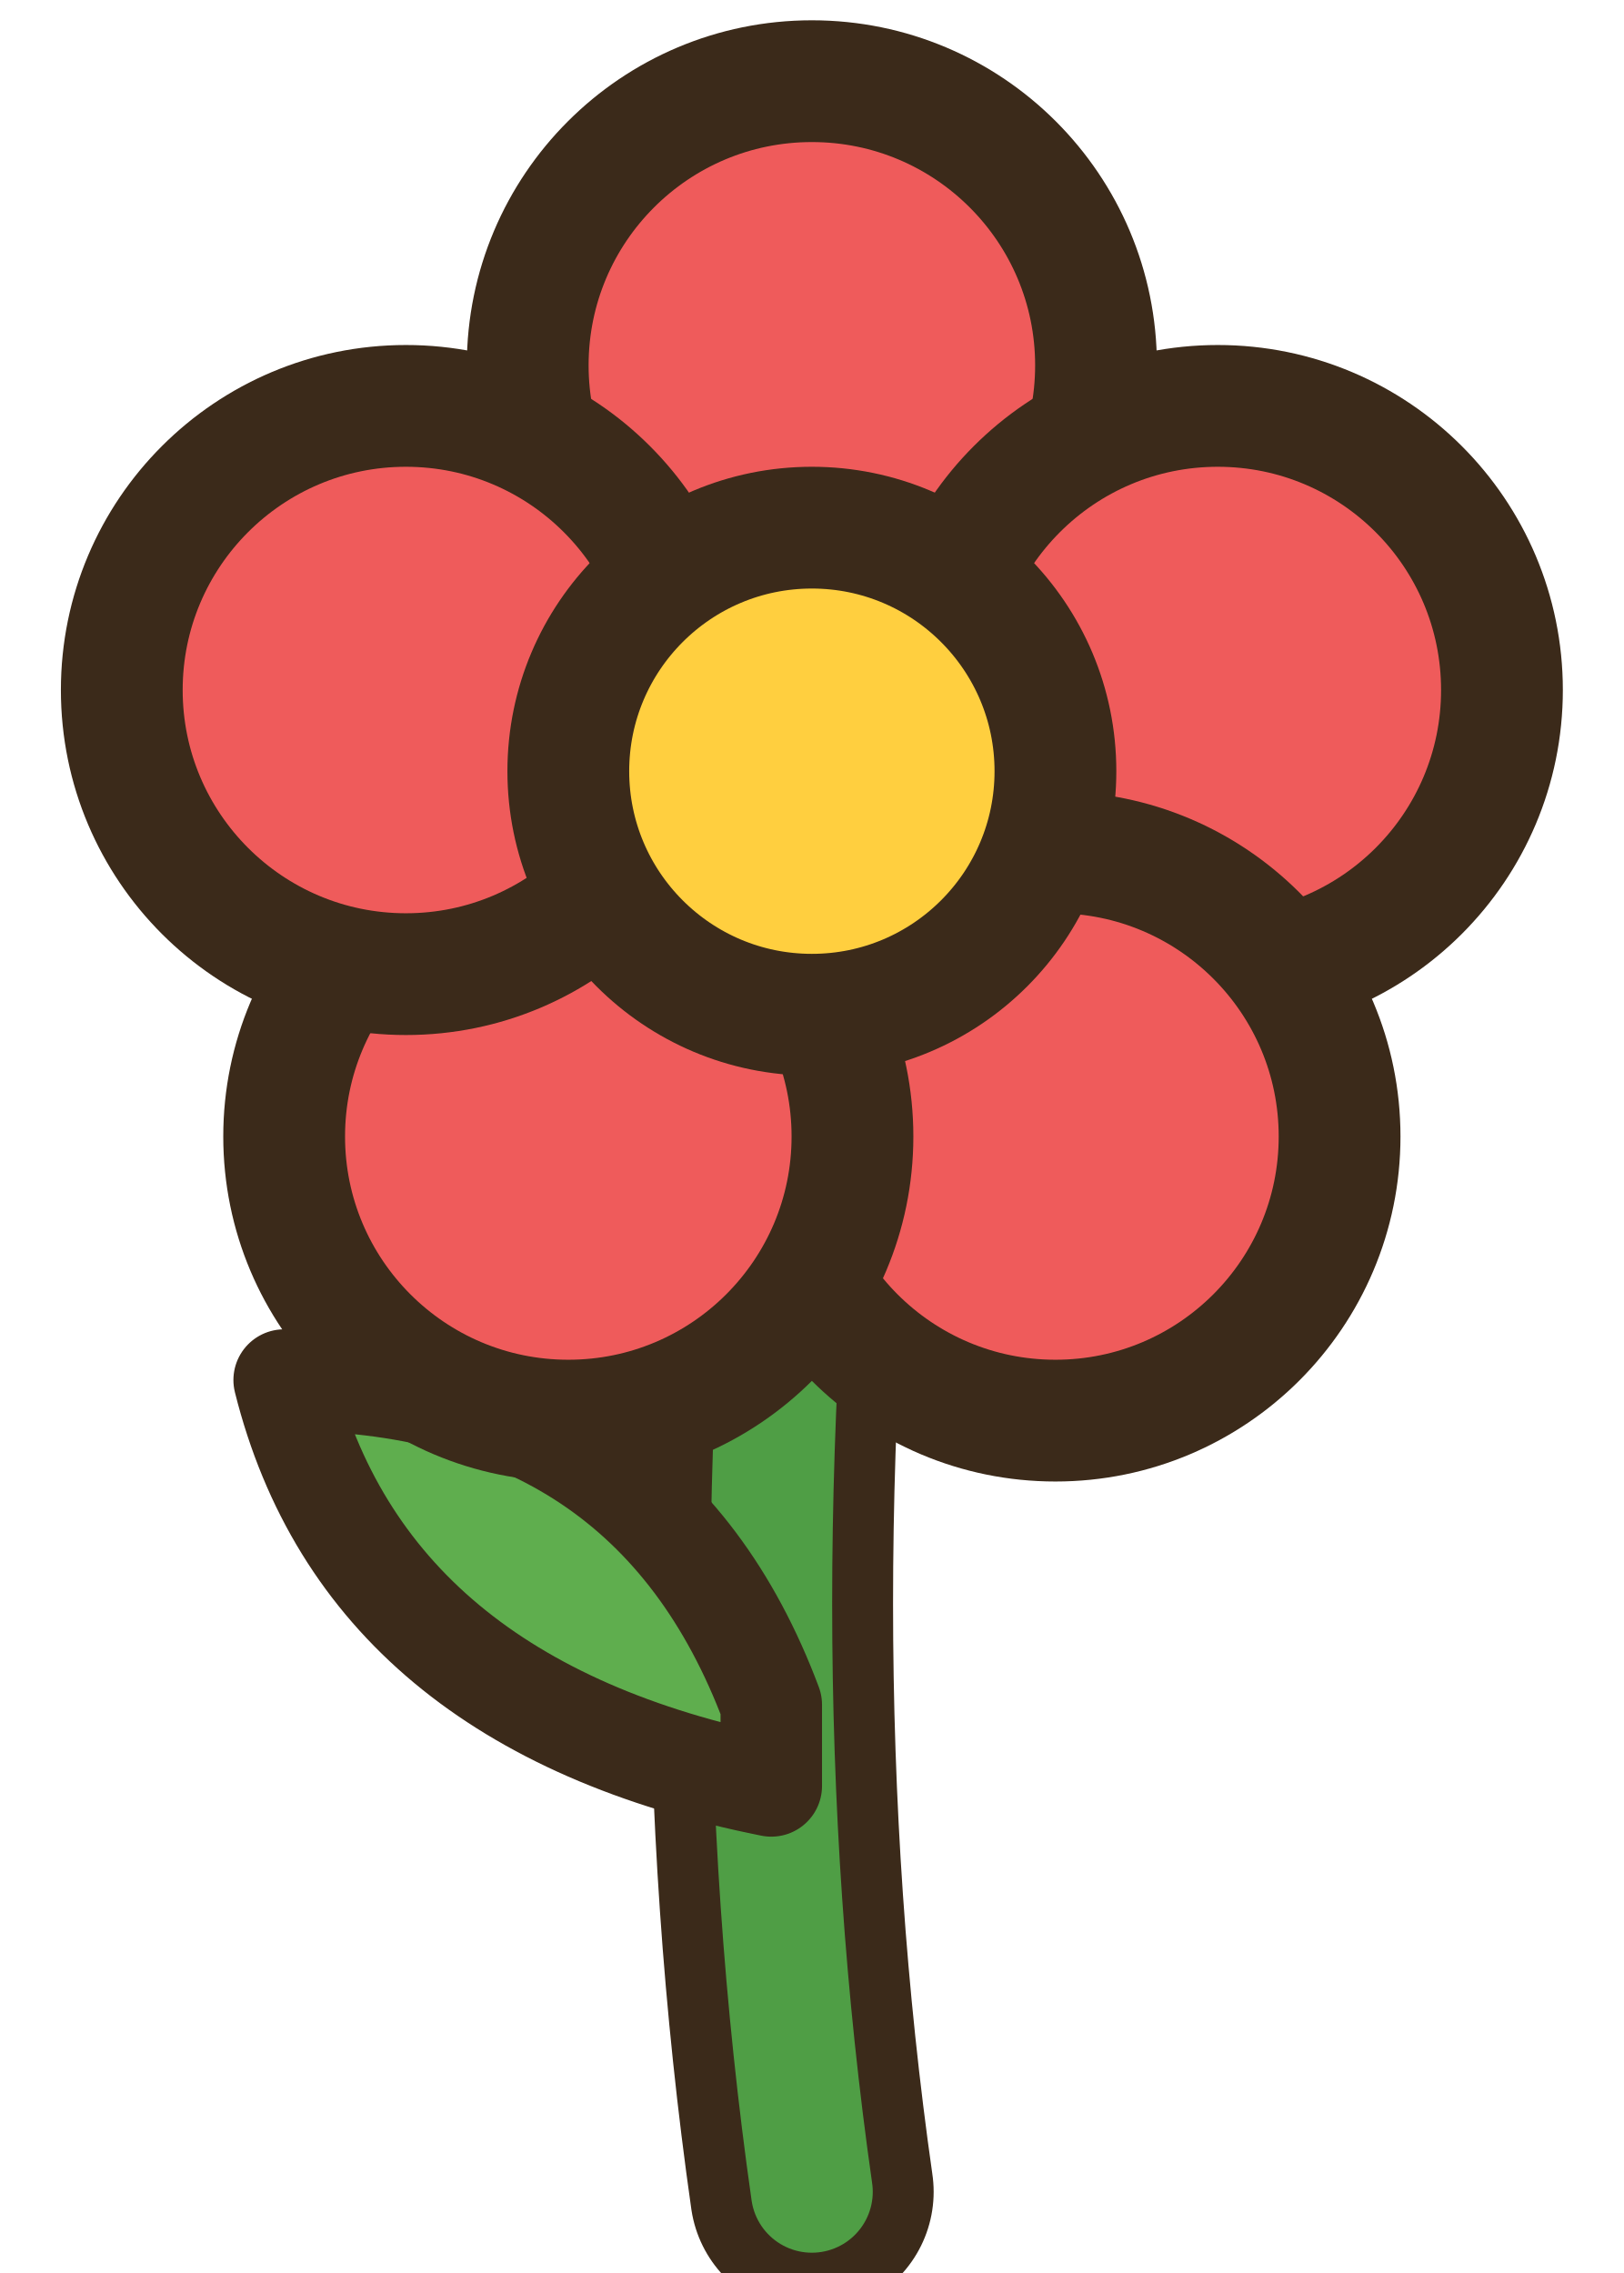
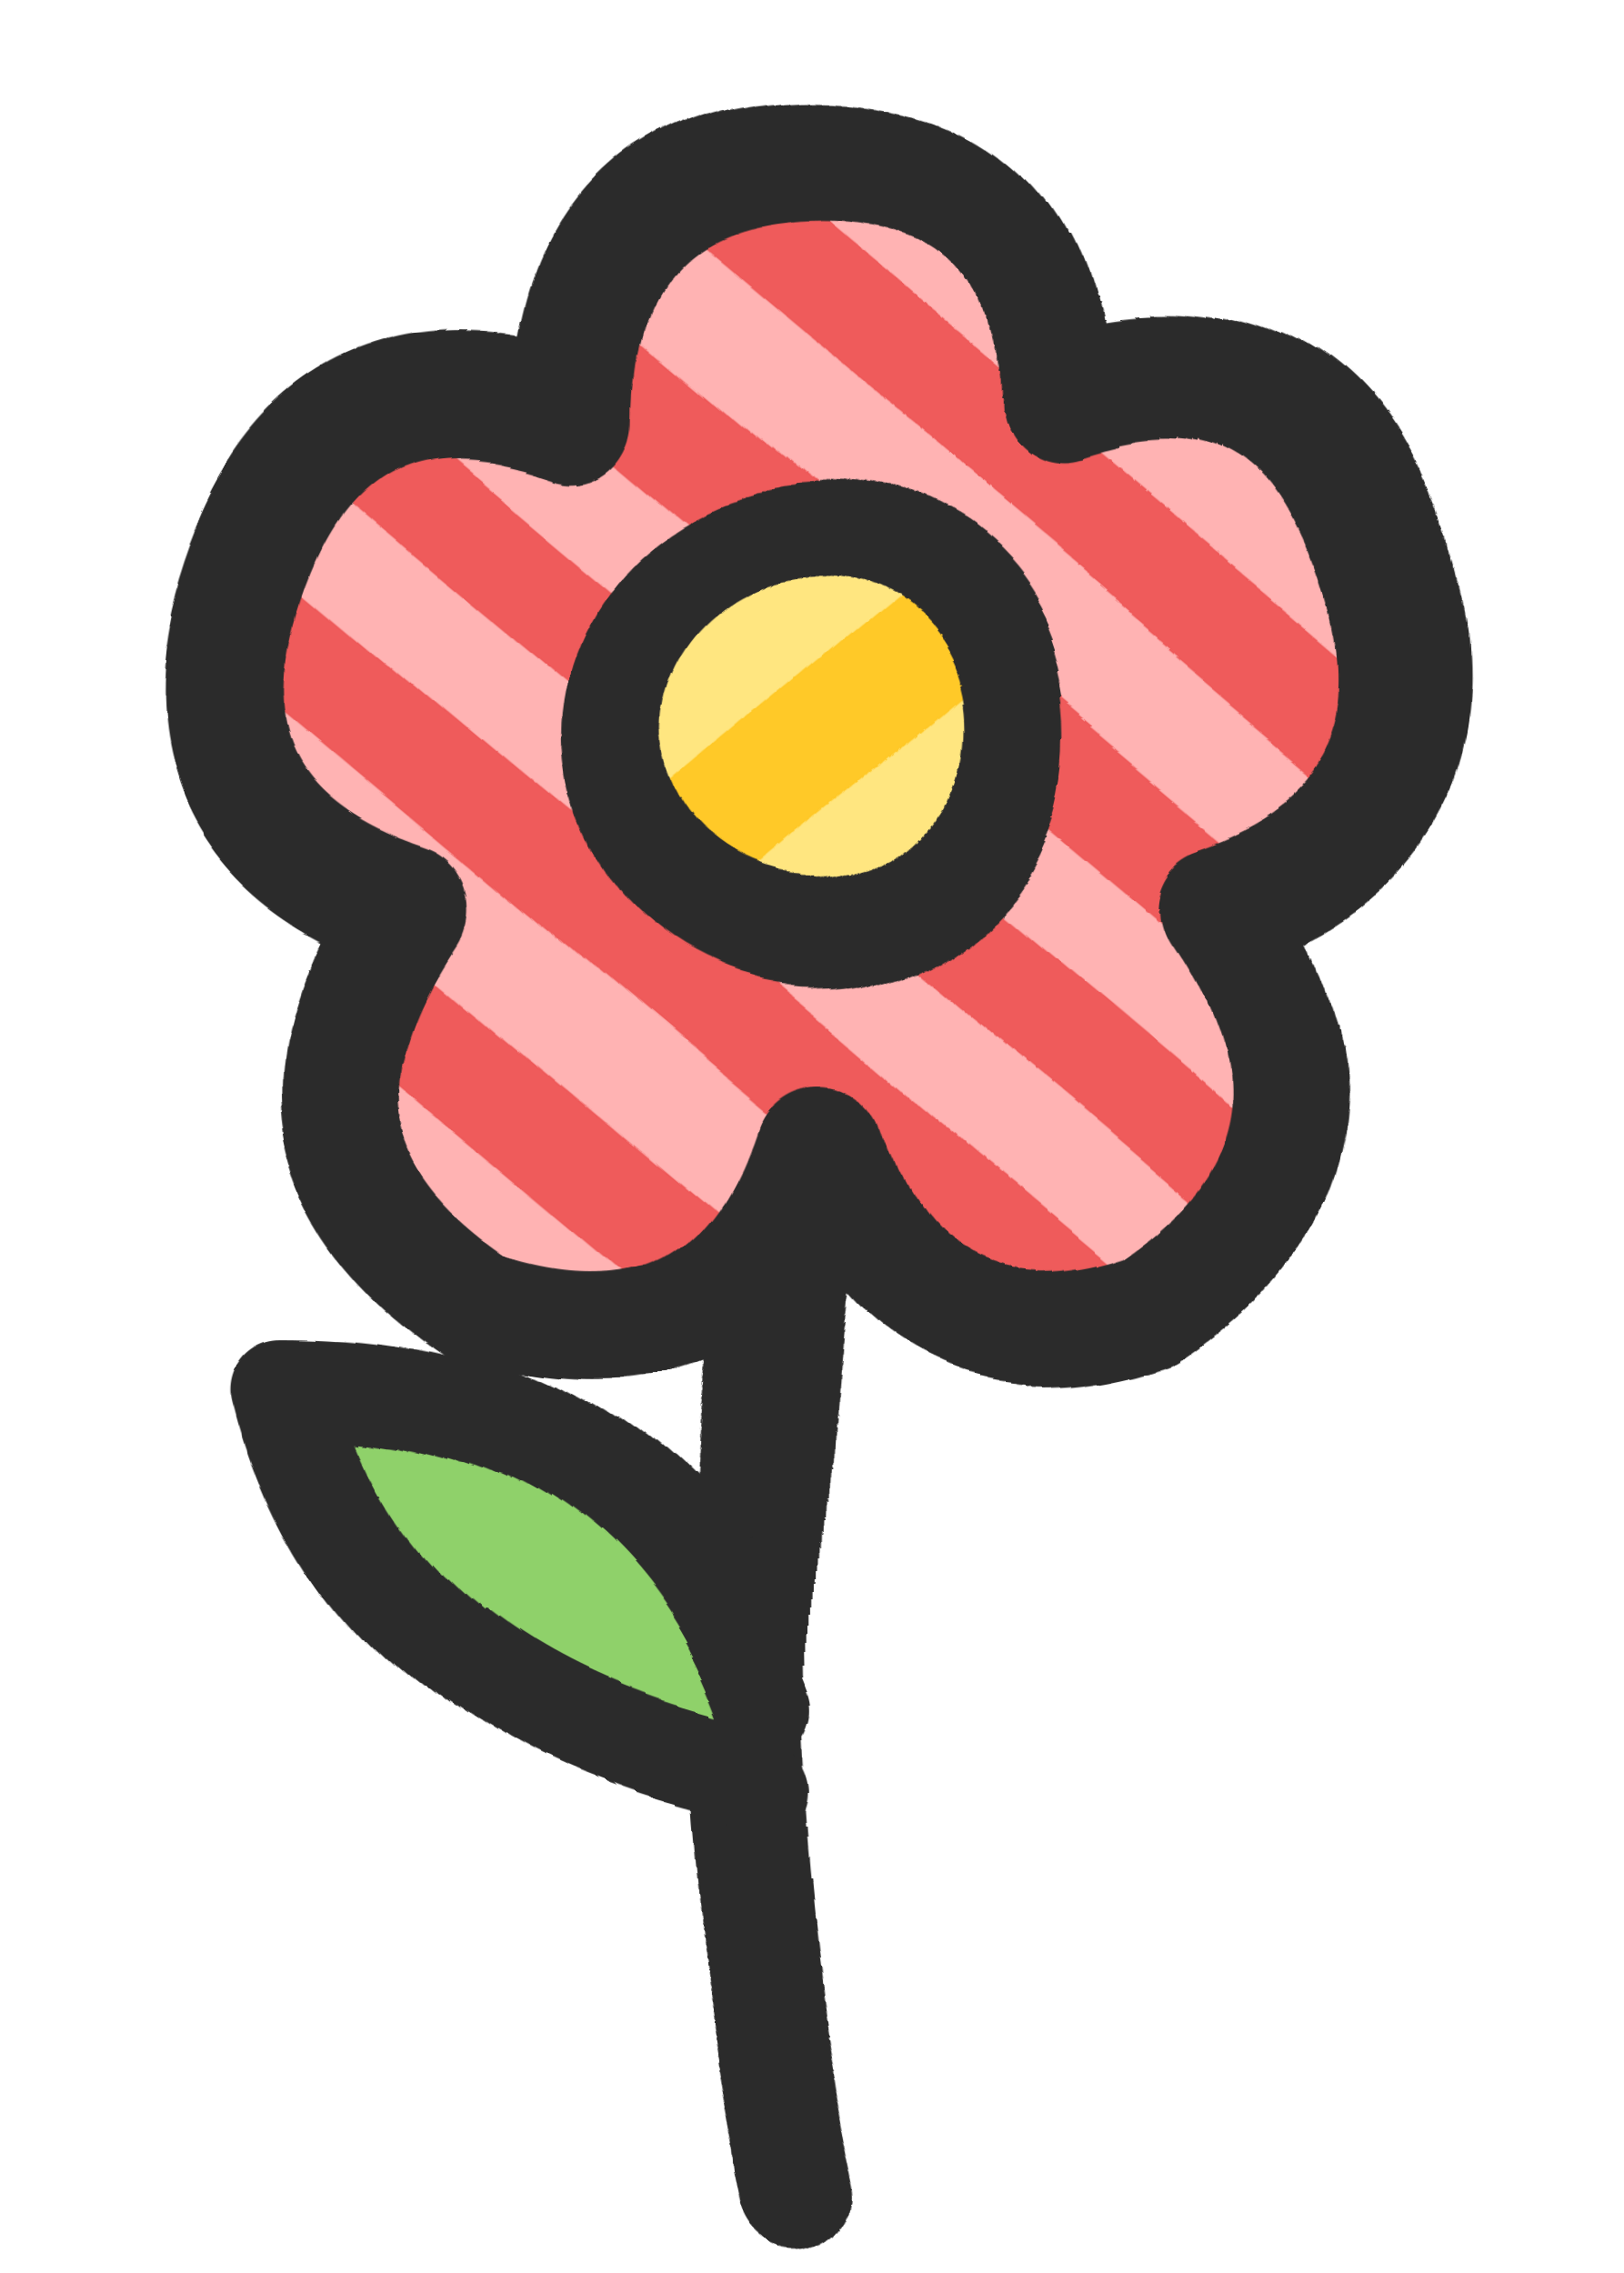
<svg xmlns="http://www.w3.org/2000/svg" width="40" height="56" viewBox="0 0 40 56">
-   <path d="M20 54 q-2 -14 0 -30" fill="none" stroke="#3b2a1a" stroke-width="6" stroke-linecap="round" />
-   <path d="M20 54 q-2 -14 0 -30" fill="none" stroke="#4f9e45" stroke-width="3" stroke-linecap="round" />
-   <path d="M19 44 q-10 -2 -12 -10 q9 0 12 8 z" fill="#5fae4e" stroke="#3b2a1a" stroke-width="2.5" stroke-linejoin="round" />
-   <g stroke="#3b2a1a" stroke-width="3" fill="#ef5b5b">
-     <circle cx="20" cy="9" r="7" />
-     <circle cx="30" cy="17" r="7" />
-     <circle cx="26" cy="28" r="7" />
-     <circle cx="14" cy="28" r="7" />
-     <circle cx="10" cy="17" r="7" />
+   <defs>
+     <filter id="titrek" filterUnits="userSpaceOnUse" x="0" y="0" width="100%" height="100%">
+       <feTurbulence type="fractalNoise" baseFrequency="0.06" numOctaves="2" seed="21" result="g" />
+       <feDisplacementMap in="SourceGraphic" in2="g" scale="2.5" xChannelSelector="R" yChannelSelector="G" />
+     </filter>
+     <pattern id="tac" width="5" height="5" patternUnits="userSpaceOnUse" patternTransform="rotate(40)">
+       <rect width="5" height="5" fill="#ffb3b3" />
+       <line x1="0" y1="2.5" x2="5" y2="2.5" stroke="#ef5b5b" stroke-width="2.5" stroke-linecap="round" />
+     </pattern>
+     <pattern id="sari" width="6" height="6" patternUnits="userSpaceOnUse" patternTransform="rotate(-40)">
+       <rect width="6" height="6" fill="#ffe680" />
+       <line x1="0" y1="3.0" x2="6" y2="3.0" stroke="#ffc928" stroke-width="3" stroke-linecap="round" />
+     </pattern>
+   </defs>
+   <g filter="url(#titrek)" stroke="#2b2b2b" stroke-width="3" stroke-linecap="round" stroke-linejoin="round">
+     <path d="M20 54 q-3 -14 0 -30" fill="none" stroke-width="3" />
+     <path d="M19 44 q-10 -2 -12 -10 q9 0 12 8" fill="#8fd16a" stroke-width="2.5" />
+     <path d="M20 4 q6 0 6 6 q6 -2 8 4 q2 6 -4 8 q4 6 -2 10 q-6 2 -8 -4 q-2 6 -8 4 q-6 -4 -2 -10 q-6 -2 -4 -8 q2 -6 8 -4 q0 -6 6 -6z" fill="url(#tac)" stroke-width="3" />
+     <circle cx="20" cy="18" r="5" fill="url(#sari)" stroke-width="2.5" />
  </g>
-   <circle cx="20" cy="19" r="6" fill="#ffcf3f" stroke="#3b2a1a" stroke-width="3" />
</svg>
